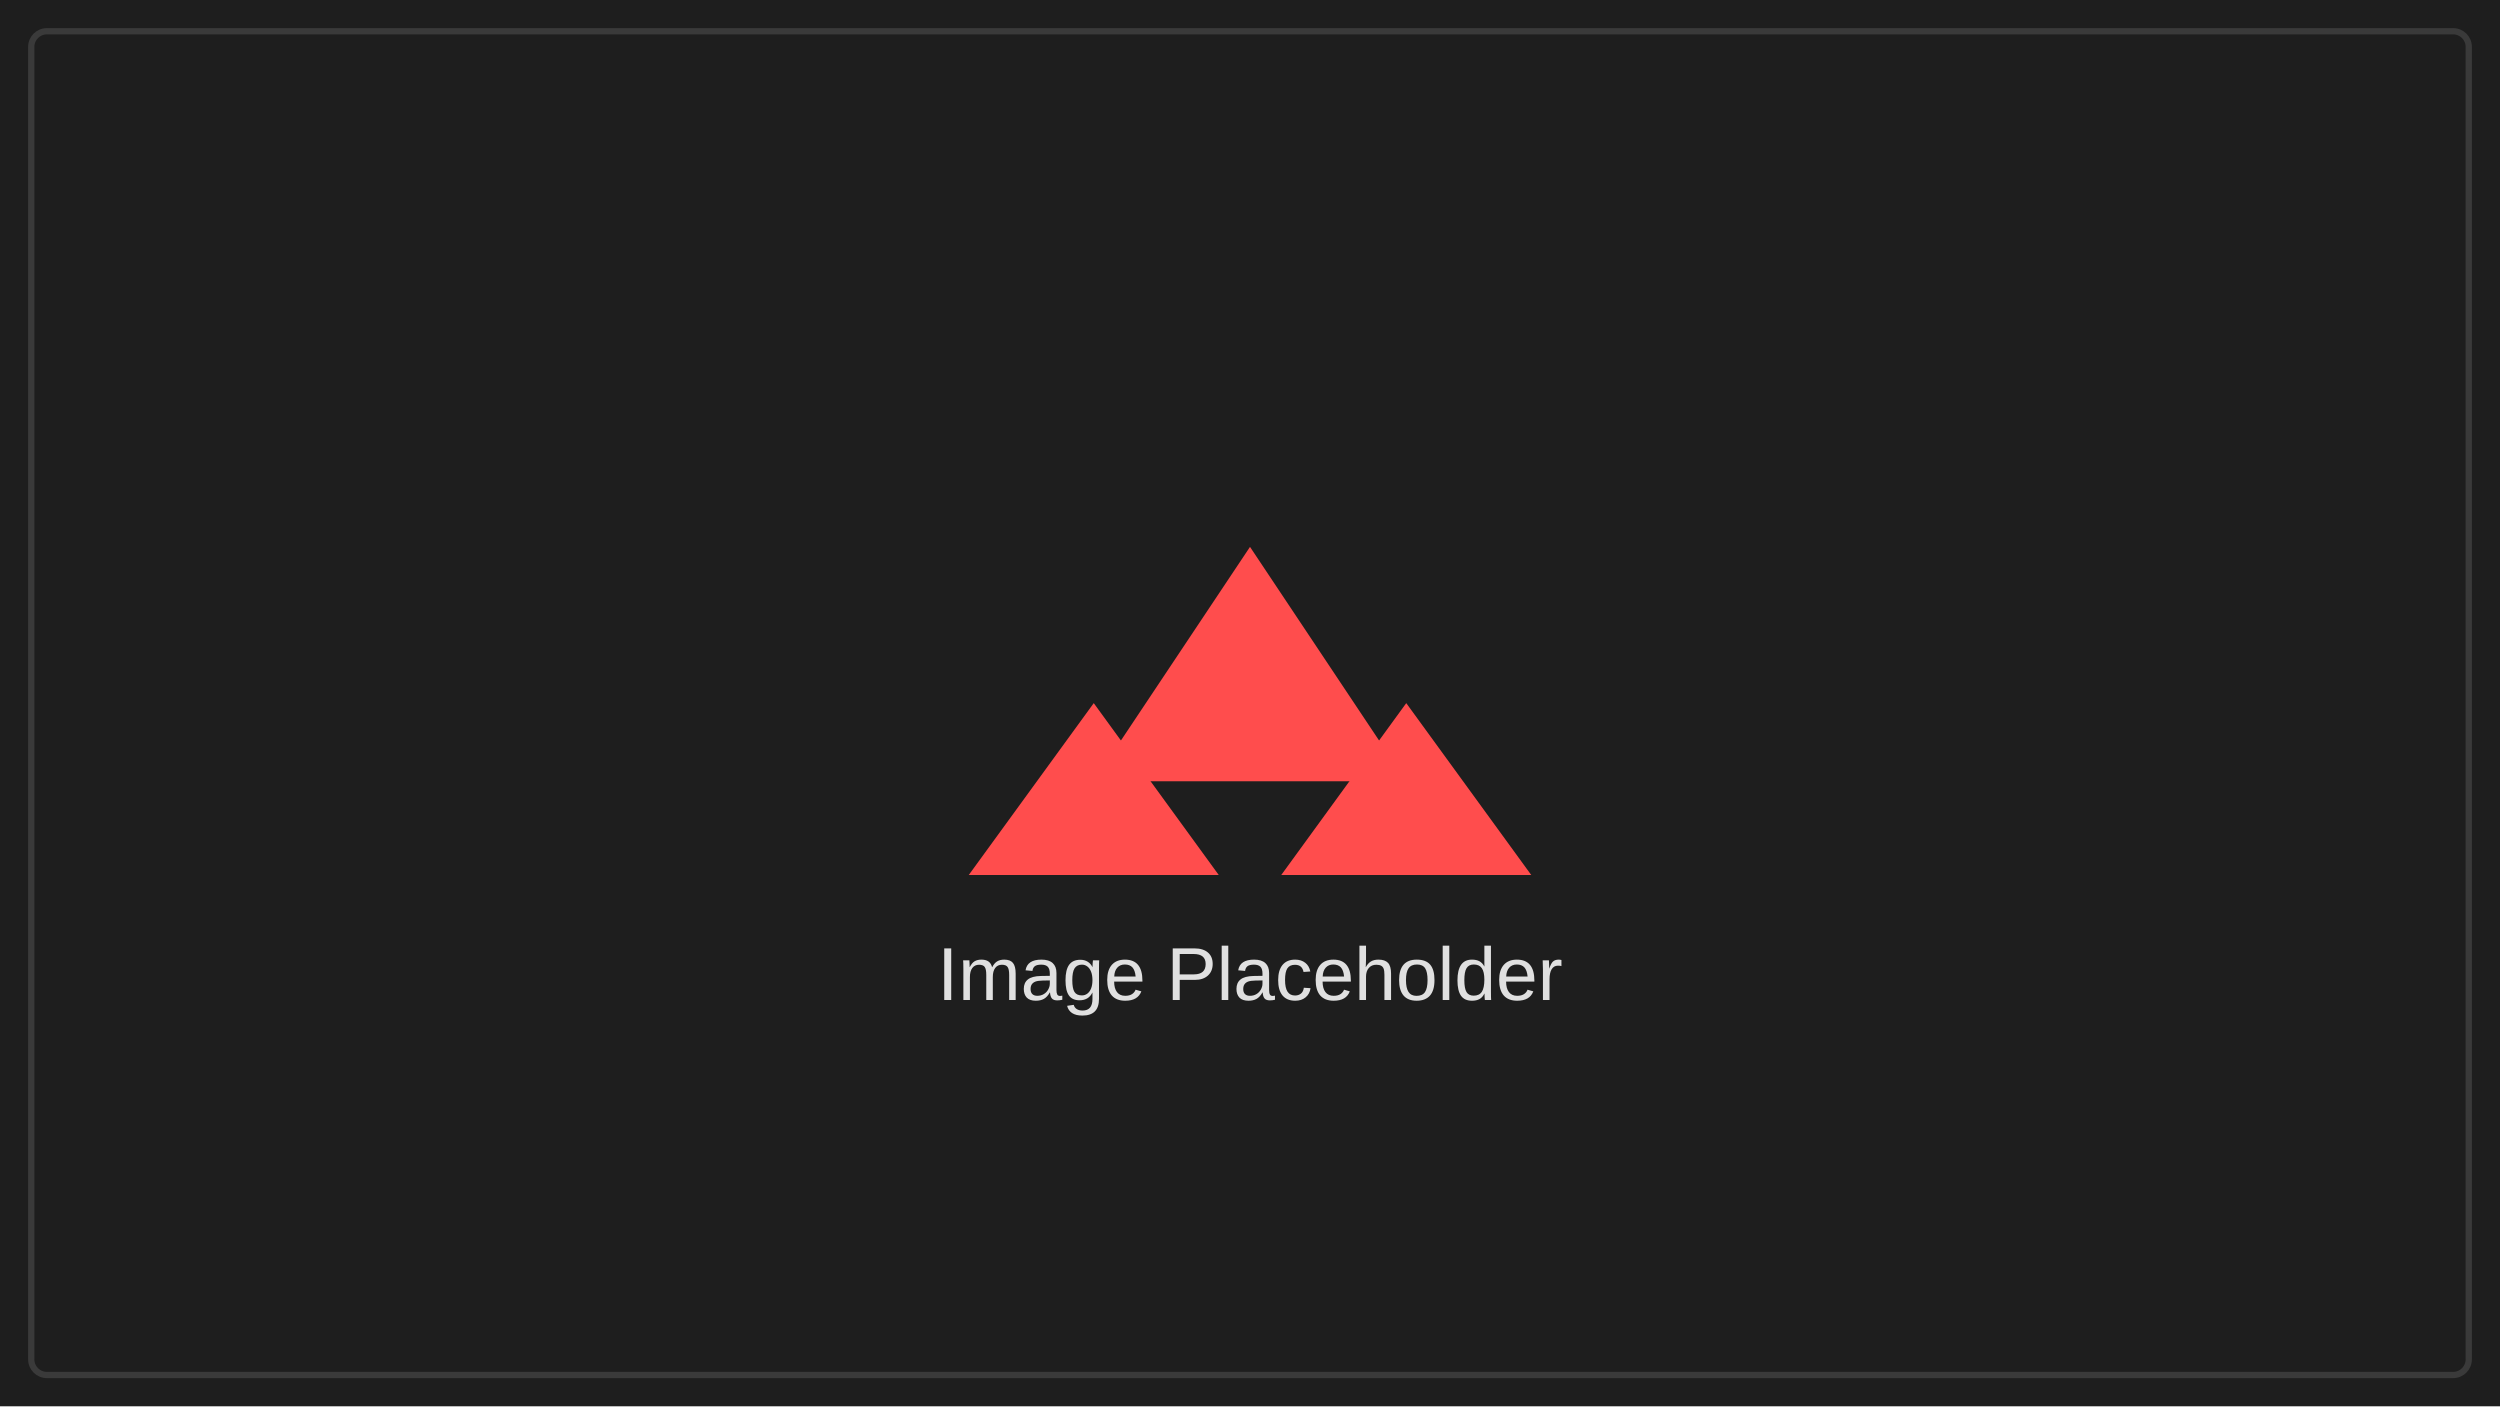
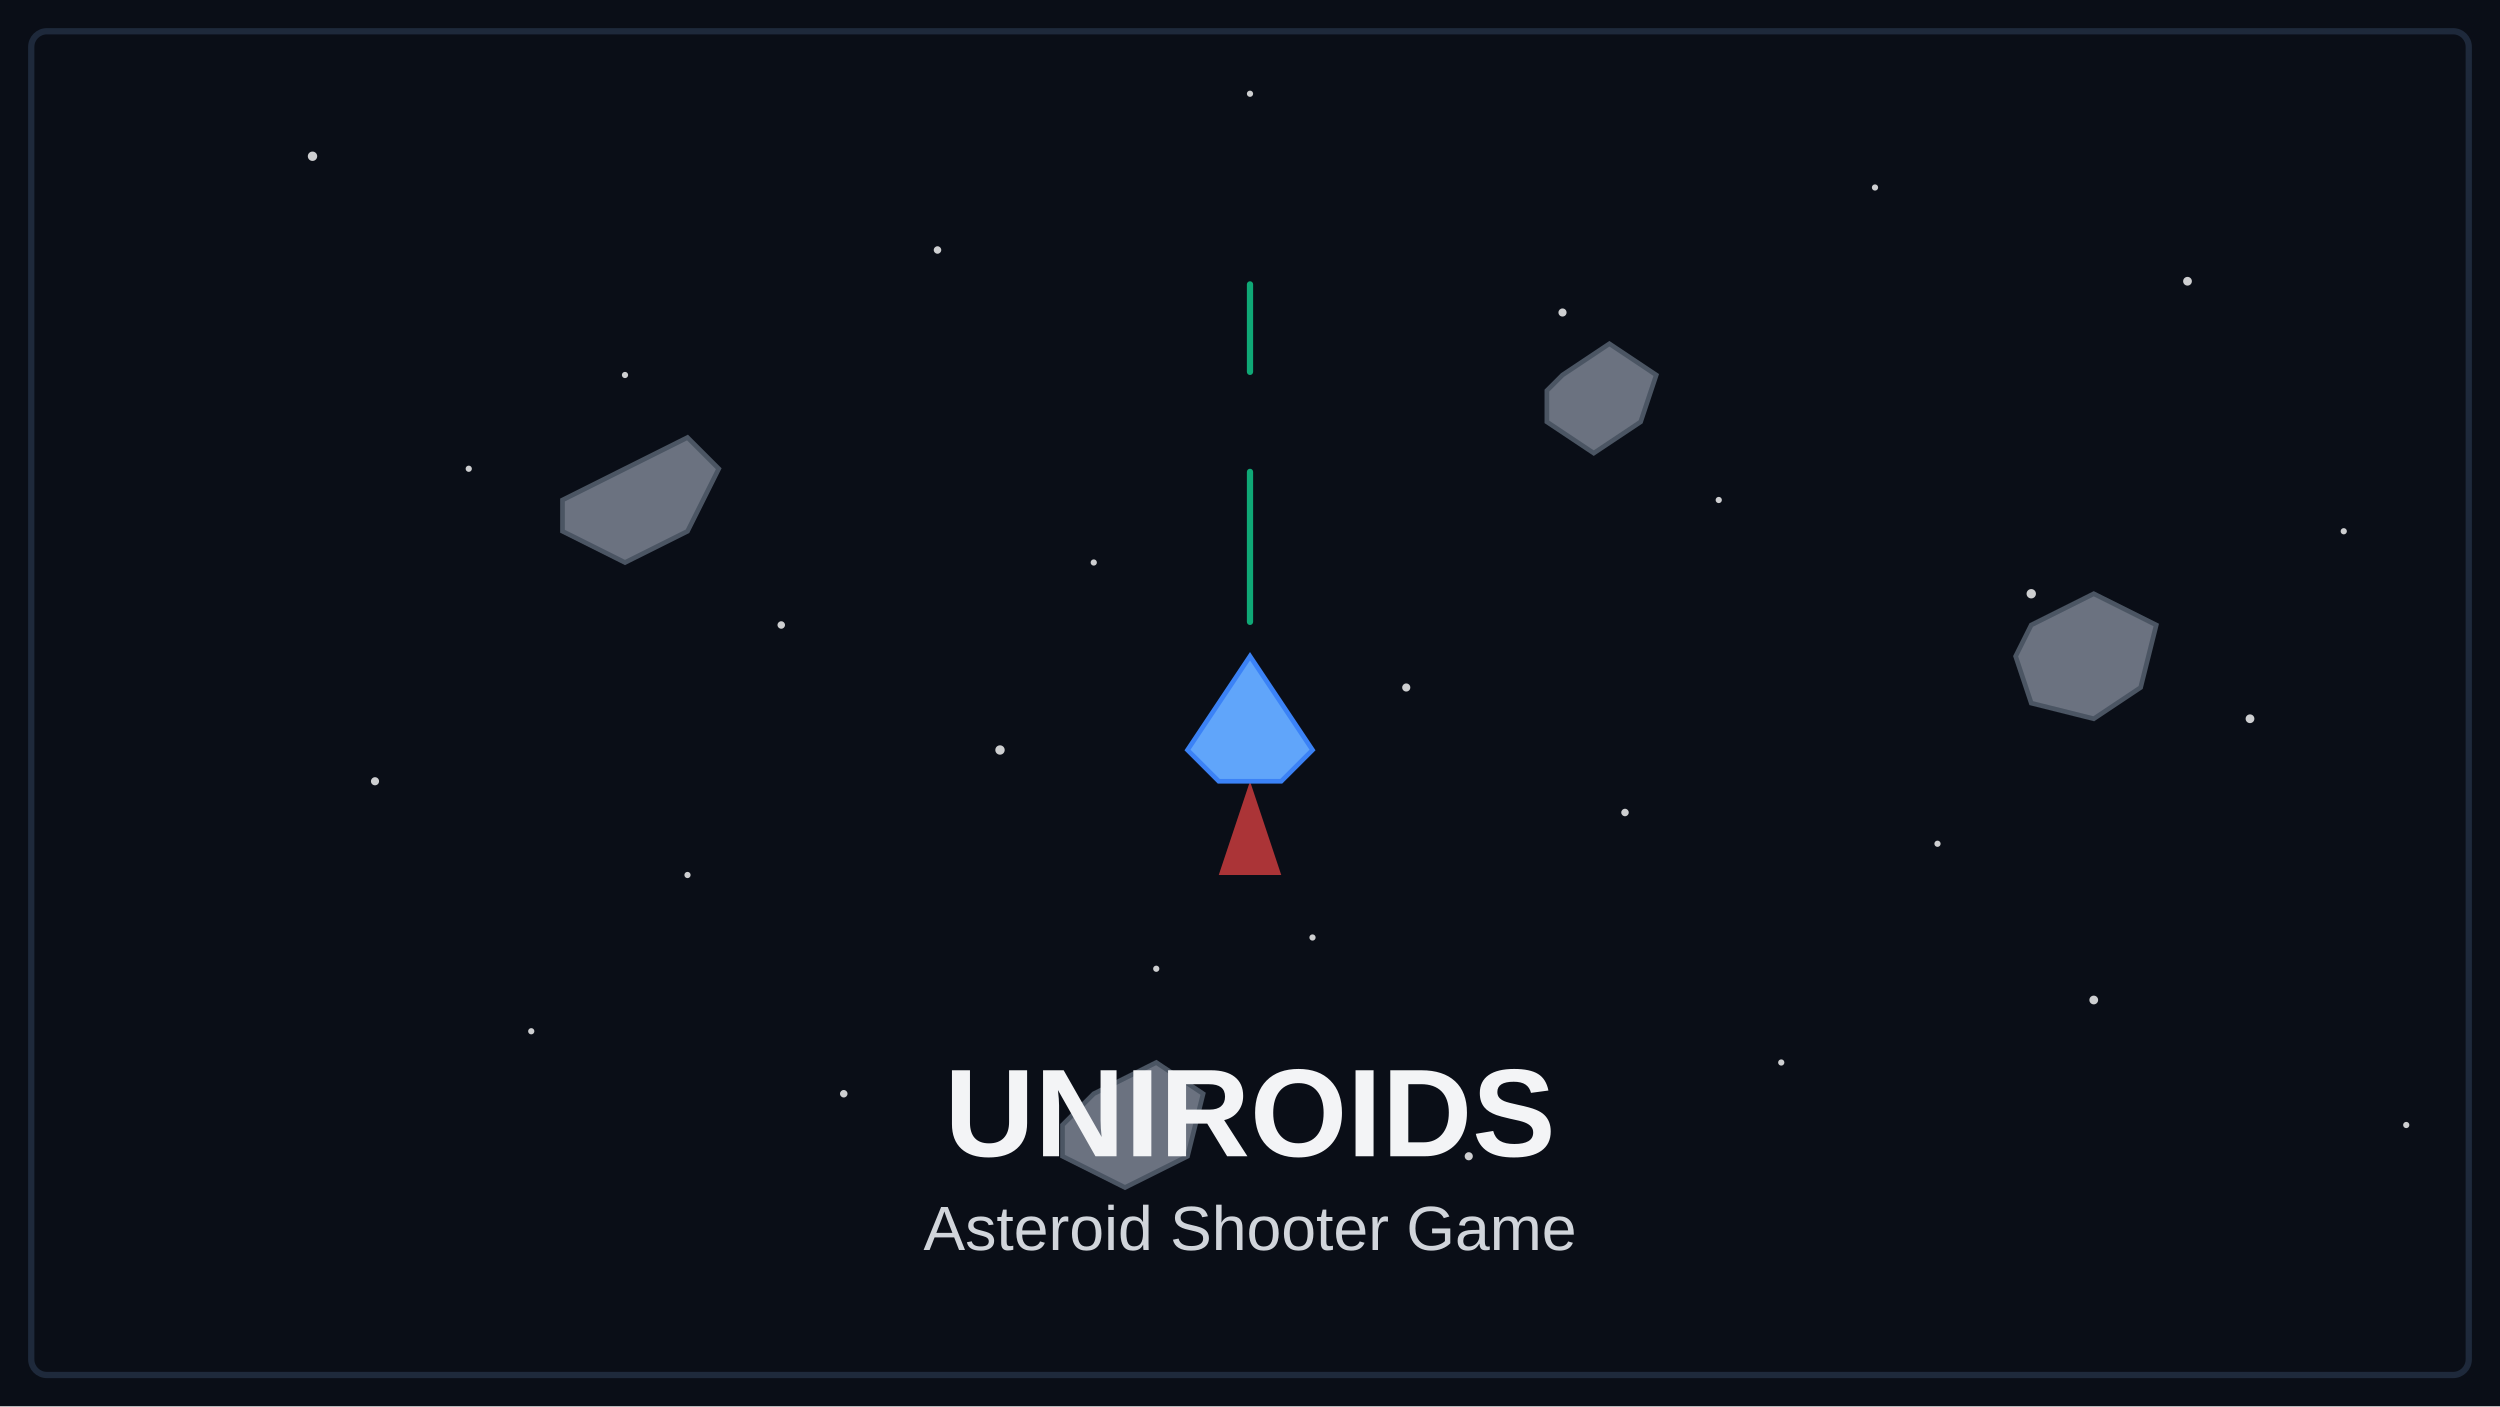
<svg xmlns="http://www.w3.org/2000/svg" width="800" height="450">
  <style>
    .background {
-       fill: #1E1E1E;
+       fill: #0A0E17;
    }
    .outline {
      fill: none;
-       stroke: #3a3a3a;
+       stroke: #1E293B;
      stroke-width: 2;
    }
-     .icon {
-       fill: #ff4d4d;
+     .star {
+       fill: #FFFFFF;
+       opacity: 0.8;
    }
-     .text {
+     .asteroid {
+       fill: #6B7280;
+       stroke: #4B5563;
+       stroke-width: 1.5;
+     }
+     .ship {
+       fill: #60A5FA;
+       stroke: #3B82F6;
+       stroke-width: 1.5;
+     }
+     .ship-trail {
+       fill: #EF4444;
+       opacity: 0.7;
+     }
+     .laser {
+       fill: #10B981;
+       opacity: 0.9;
+     }
+     .title {
      font-family: 'Arial', sans-serif;
-       font-size: 24px;
-       fill: #e0e0e0;
+       font-size: 40px;
+       font-weight: bold;
+       fill: #F3F4F6;
+       text-anchor: middle;
+     }
+     .subtitle {
+       font-family: 'Arial', sans-serif;
+       font-size: 20px;
+       fill: #D1D5DB;
      text-anchor: middle;
    }
  </style>
  <rect class="background" width="800" height="450" />
  <rect class="outline" x="10" y="10" width="780" height="430" rx="5" />
-   <path class="icon" d="M400 175 L350 250 L450 250 Z" />
-   <path class="icon" d="M350 225 L310 280 L390 280 Z" />
-   <path class="icon" d="M450 225 L410 280 L490 280 Z" />
-   <text class="text" x="400" y="320">Image Placeholder</text>
+   <circle class="star" cx="100" cy="50" r="1.5" />
+   <circle class="star" cx="200" cy="120" r="1" />
+   <circle class="star" cx="300" cy="80" r="1.2" />
+   <circle class="star" cx="400" cy="30" r="1" />
+   <circle class="star" cx="500" cy="100" r="1.3" />
+   <circle class="star" cx="600" cy="60" r="1" />
+   <circle class="star" cx="700" cy="90" r="1.4" />
+   <circle class="star" cx="150" cy="150" r="1" />
+   <circle class="star" cx="250" cy="200" r="1.2" />
+   <circle class="star" cx="350" cy="180" r="1" />
+   <circle class="star" cx="450" cy="220" r="1.3" />
+   <circle class="star" cx="550" cy="160" r="1" />
+   <circle class="star" cx="650" cy="190" r="1.5" />
+   <circle class="star" cx="750" cy="170" r="1" />
+   <circle class="star" cx="120" cy="250" r="1.3" />
+   <circle class="star" cx="220" cy="280" r="1" />
+   <circle class="star" cx="320" cy="240" r="1.5" />
+   <circle class="star" cx="420" cy="300" r="1" />
+   <circle class="star" cx="520" cy="260" r="1.2" />
+   <circle class="star" cx="620" cy="270" r="1" />
+   <circle class="star" cx="720" cy="230" r="1.4" />
+   <circle class="star" cx="170" cy="330" r="1" />
+   <circle class="star" cx="270" cy="350" r="1.2" />
+   <circle class="star" cx="370" cy="310" r="1" />
+   <circle class="star" cx="470" cy="370" r="1.3" />
+   <circle class="star" cx="570" cy="340" r="1" />
+   <circle class="star" cx="670" cy="320" r="1.4" />
+   <circle class="star" cx="770" cy="360" r="1" />
+   <path class="asteroid" d="M200,150 L220,140 L230,150 L220,170 L200,180 L180,170 L180,160 Z" />
+   <path class="asteroid" d="M650,200 L670,190 L690,200 L685,220 L670,230 L650,225 L645,210 Z" />
+   <path class="asteroid" d="M350,350 L370,340 L385,350 L380,370 L360,380 L340,370 L340,360 Z" />
+   <path class="asteroid" d="M500,120 L515,110 L530,120 L525,135 L510,145 L495,135 L495,125 Z" />
+   <path class="ship-trail" d="M400,250 L390,280 L410,280 Z" />
+   <path class="ship" d="M380,240 L400,210 L420,240 L410,250 L390,250 Z" />
+   <rect class="laser" x="399" y="150" width="2" height="50" rx="1" />
+   <rect class="laser" x="399" y="90" width="2" height="30" rx="1" />
+   <text class="title" x="400" y="370">UNIROIDS</text>
+   <text class="subtitle" x="400" y="400">Asteroid Shooter Game</text>
</svg>
